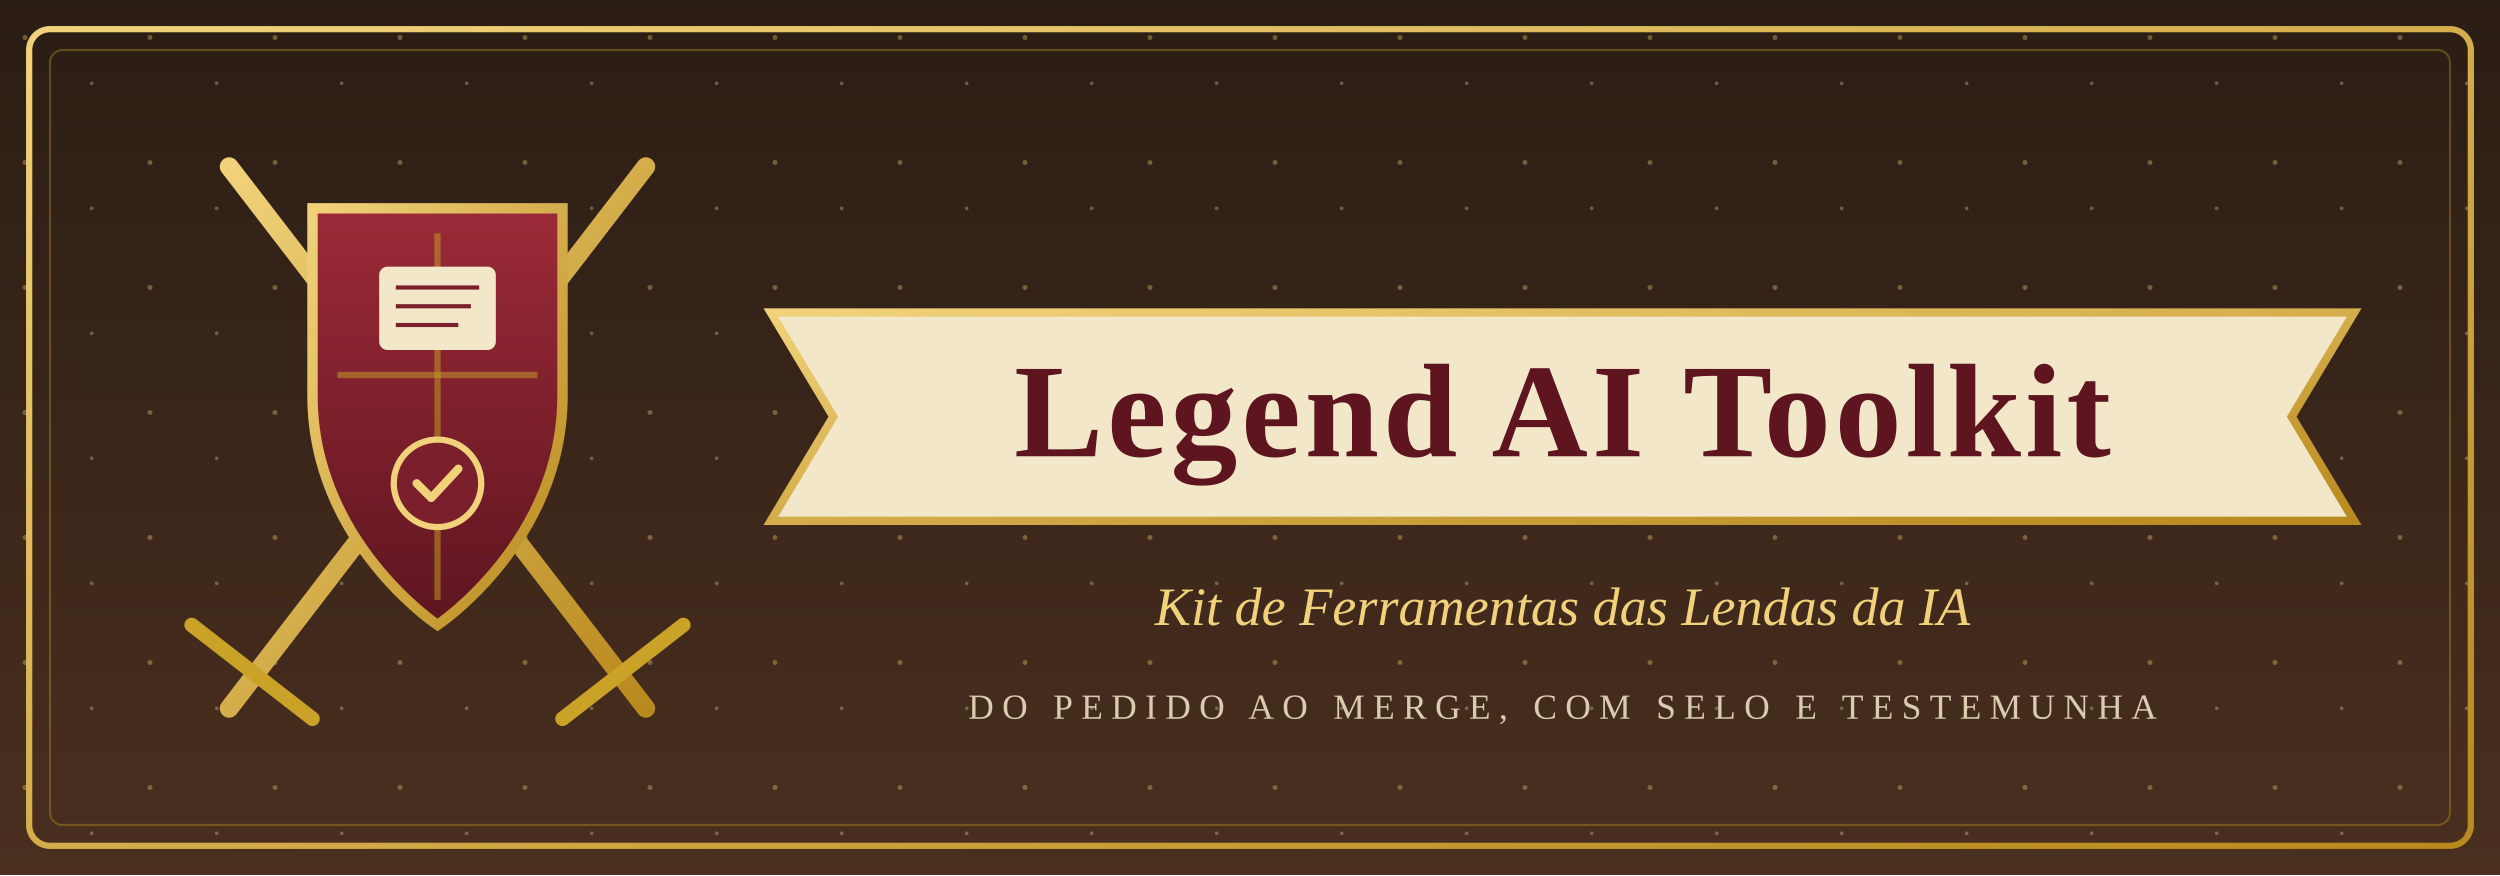
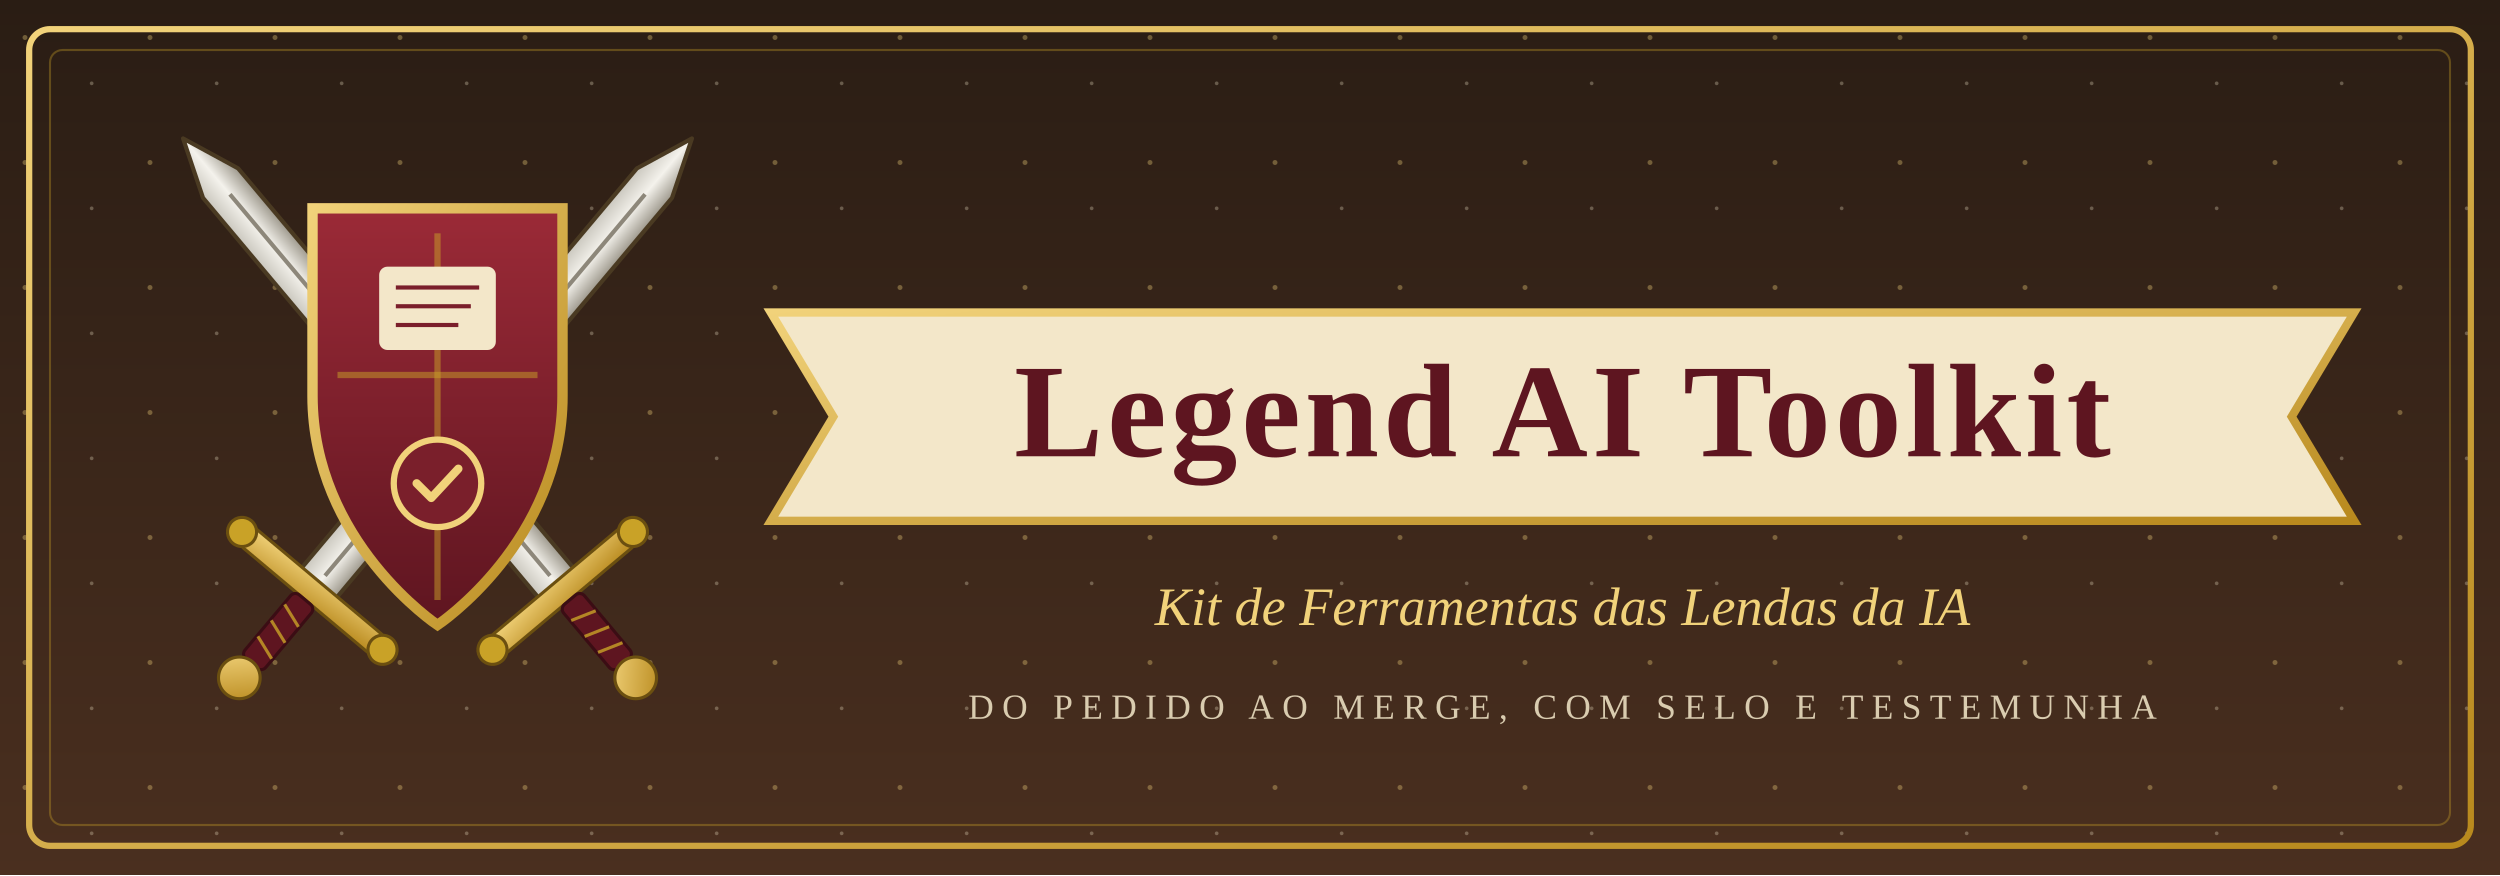
<svg xmlns="http://www.w3.org/2000/svg" viewBox="0 0 1200 420" role="img" aria-labelledby="t d">
  <defs>
    <linearGradient id="sky" x1="0" y1="0" x2="0" y2="1">
      <stop offset="0" stop-color="#2a1d14" />
      <stop offset="1" stop-color="#4a2f1f" />
    </linearGradient>
    <linearGradient id="shield" x1="0" y1="0" x2="0" y2="1">
      <stop offset="0" stop-color="#9b2a37" />
      <stop offset="1" stop-color="#5e1520" />
    </linearGradient>
    <linearGradient id="gold" x1="0" y1="0" x2="1" y2="1">
      <stop offset="0" stop-color="#f1d27a" />
      <stop offset="1" stop-color="#b8891d" />
    </linearGradient>
+     <linearGradient id="steel" x1="0" y1="0" x2="1" y2="0">
+       <stop offset="0" stop-color="#c9c6bd" />
+       <stop offset=".5" stop-color="#f4f2ec" />
+       <stop offset="1" stop-color="#9c978b" />
+     </linearGradient>
    <pattern id="stars" width="60" height="60" patternUnits="userSpaceOnUse">
      <circle cx="12" cy="18" r="1.2" fill="#f1d27a" opacity=".35" />
      <circle cx="44" cy="40" r="0.9" fill="#f3e7c9" opacity=".3" />
    </pattern>
  </defs>
  <rect width="1200" height="420" fill="url(#sky)" />
  <rect width="1200" height="420" fill="url(#stars)" />
  <rect x="14" y="14" width="1172" height="392" rx="10" fill="none" stroke="url(#gold)" stroke-width="3" />
  <rect x="24" y="24" width="1152" height="372" rx="6" fill="none" stroke="#c9a227" stroke-opacity=".35" stroke-width="1" />
-   <g stroke="url(#gold)" stroke-width="9" stroke-linecap="round">
-     <line x1="110" y1="340" x2="310" y2="80" />
-     <line x1="310" y1="340" x2="110" y2="80" />
+   <g transform="translate(210 212) rotate(40)">
+     <g id="sword">
+       <path d="M0 -190 L11 -162 L11 90 L-11 90 L-11 -162 Z" fill="url(#steel)" stroke="#4a3a22" stroke-width="2" stroke-linejoin="round" />
+       <line x1="0" y1="-155" x2="0" y2="84" stroke="#8d877a" stroke-width="2" />
+       <rect x="-44" y="88" width="88" height="11" rx="5.5" fill="url(#gold)" stroke="#6b4f10" stroke-width="1.5" />
+       <circle cx="-44" cy="93.5" r="7" fill="#c9a227" stroke="#6b4f10" stroke-width="1.5" />
+       <circle cx="44" cy="93.5" r="7" fill="#c9a227" stroke="#6b4f10" stroke-width="1.5" />
+       <rect x="-6.5" y="99" width="13" height="40" rx="3" fill="#5e1520" stroke="#3b0d14" stroke-width="1.5" />
+       <g stroke="#c9a227" stroke-width="1.5" opacity=".8">
+         <line x1="-6" y1="107" x2="6" y2="111" />
+         <line x1="-6" y1="117" x2="6" y2="121" />
+         <line x1="-6" y1="127" x2="6" y2="131" />
+       </g>
+       <circle cy="148" r="10" fill="url(#gold)" stroke="#6b4f10" stroke-width="1.5" />
+     </g>
  </g>
-   <g stroke="#c9a227" stroke-width="7" stroke-linecap="round">
-     <line x1="92" y1="300" x2="150" y2="345" />
-     <line x1="328" y1="300" x2="270" y2="345" />
+   <g transform="translate(210 212) rotate(-40)">
+     <use href="#sword" />
  </g>
  <path d="M150 100 h120 v90 c0 70 -60 110 -60 110 c0 0 -60 -40 -60 -110 z" fill="url(#shield)" stroke="url(#gold)" stroke-width="5" />
  <path d="M210 112 v176" stroke="#c9a227" stroke-width="3" opacity=".5" />
  <path d="M162 180 h96" stroke="#c9a227" stroke-width="3" opacity=".5" />
  <rect x="182" y="128" width="56" height="40" rx="4" fill="#f3e7c9" />
  <g stroke="#7a1f2b" stroke-width="2">
    <line x1="190" y1="138" x2="230" y2="138" />
    <line x1="190" y1="147" x2="226" y2="147" />
    <line x1="190" y1="156" x2="220" y2="156" />
  </g>
  <circle cx="210" cy="232" r="21" fill="#7a1f2b" stroke="#f1d27a" stroke-width="3" />
  <path d="M200 232 l7 7 l13 -14" fill="none" stroke="#f1d27a" stroke-width="4" stroke-linecap="round" stroke-linejoin="round" />
  <path d="M370 150 h760 l-30 50 l30 50 h-760 l30 -50 z" fill="#f3e7c9" stroke="url(#gold)" stroke-width="4" />
  <text x="750" y="219" text-anchor="middle" font-family="Georgia, 'Times New Roman', serif" font-size="64" font-weight="700" fill="#5e1520" letter-spacing="2">Legend AI Toolkit</text>
  <text x="750" y="300" text-anchor="middle" font-family="Georgia, 'Times New Roman', serif" font-size="26" font-style="italic" fill="#f1d27a">Kit de Ferramentas das Lendas da IA</text>
  <text x="750" y="345" text-anchor="middle" font-family="Georgia, 'Times New Roman', serif" font-size="17" fill="#f3e7c9" opacity=".85" letter-spacing="4">DO PEDIDO AO MERGE, COM SELO E TESTEMUNHA</text>
</svg>
